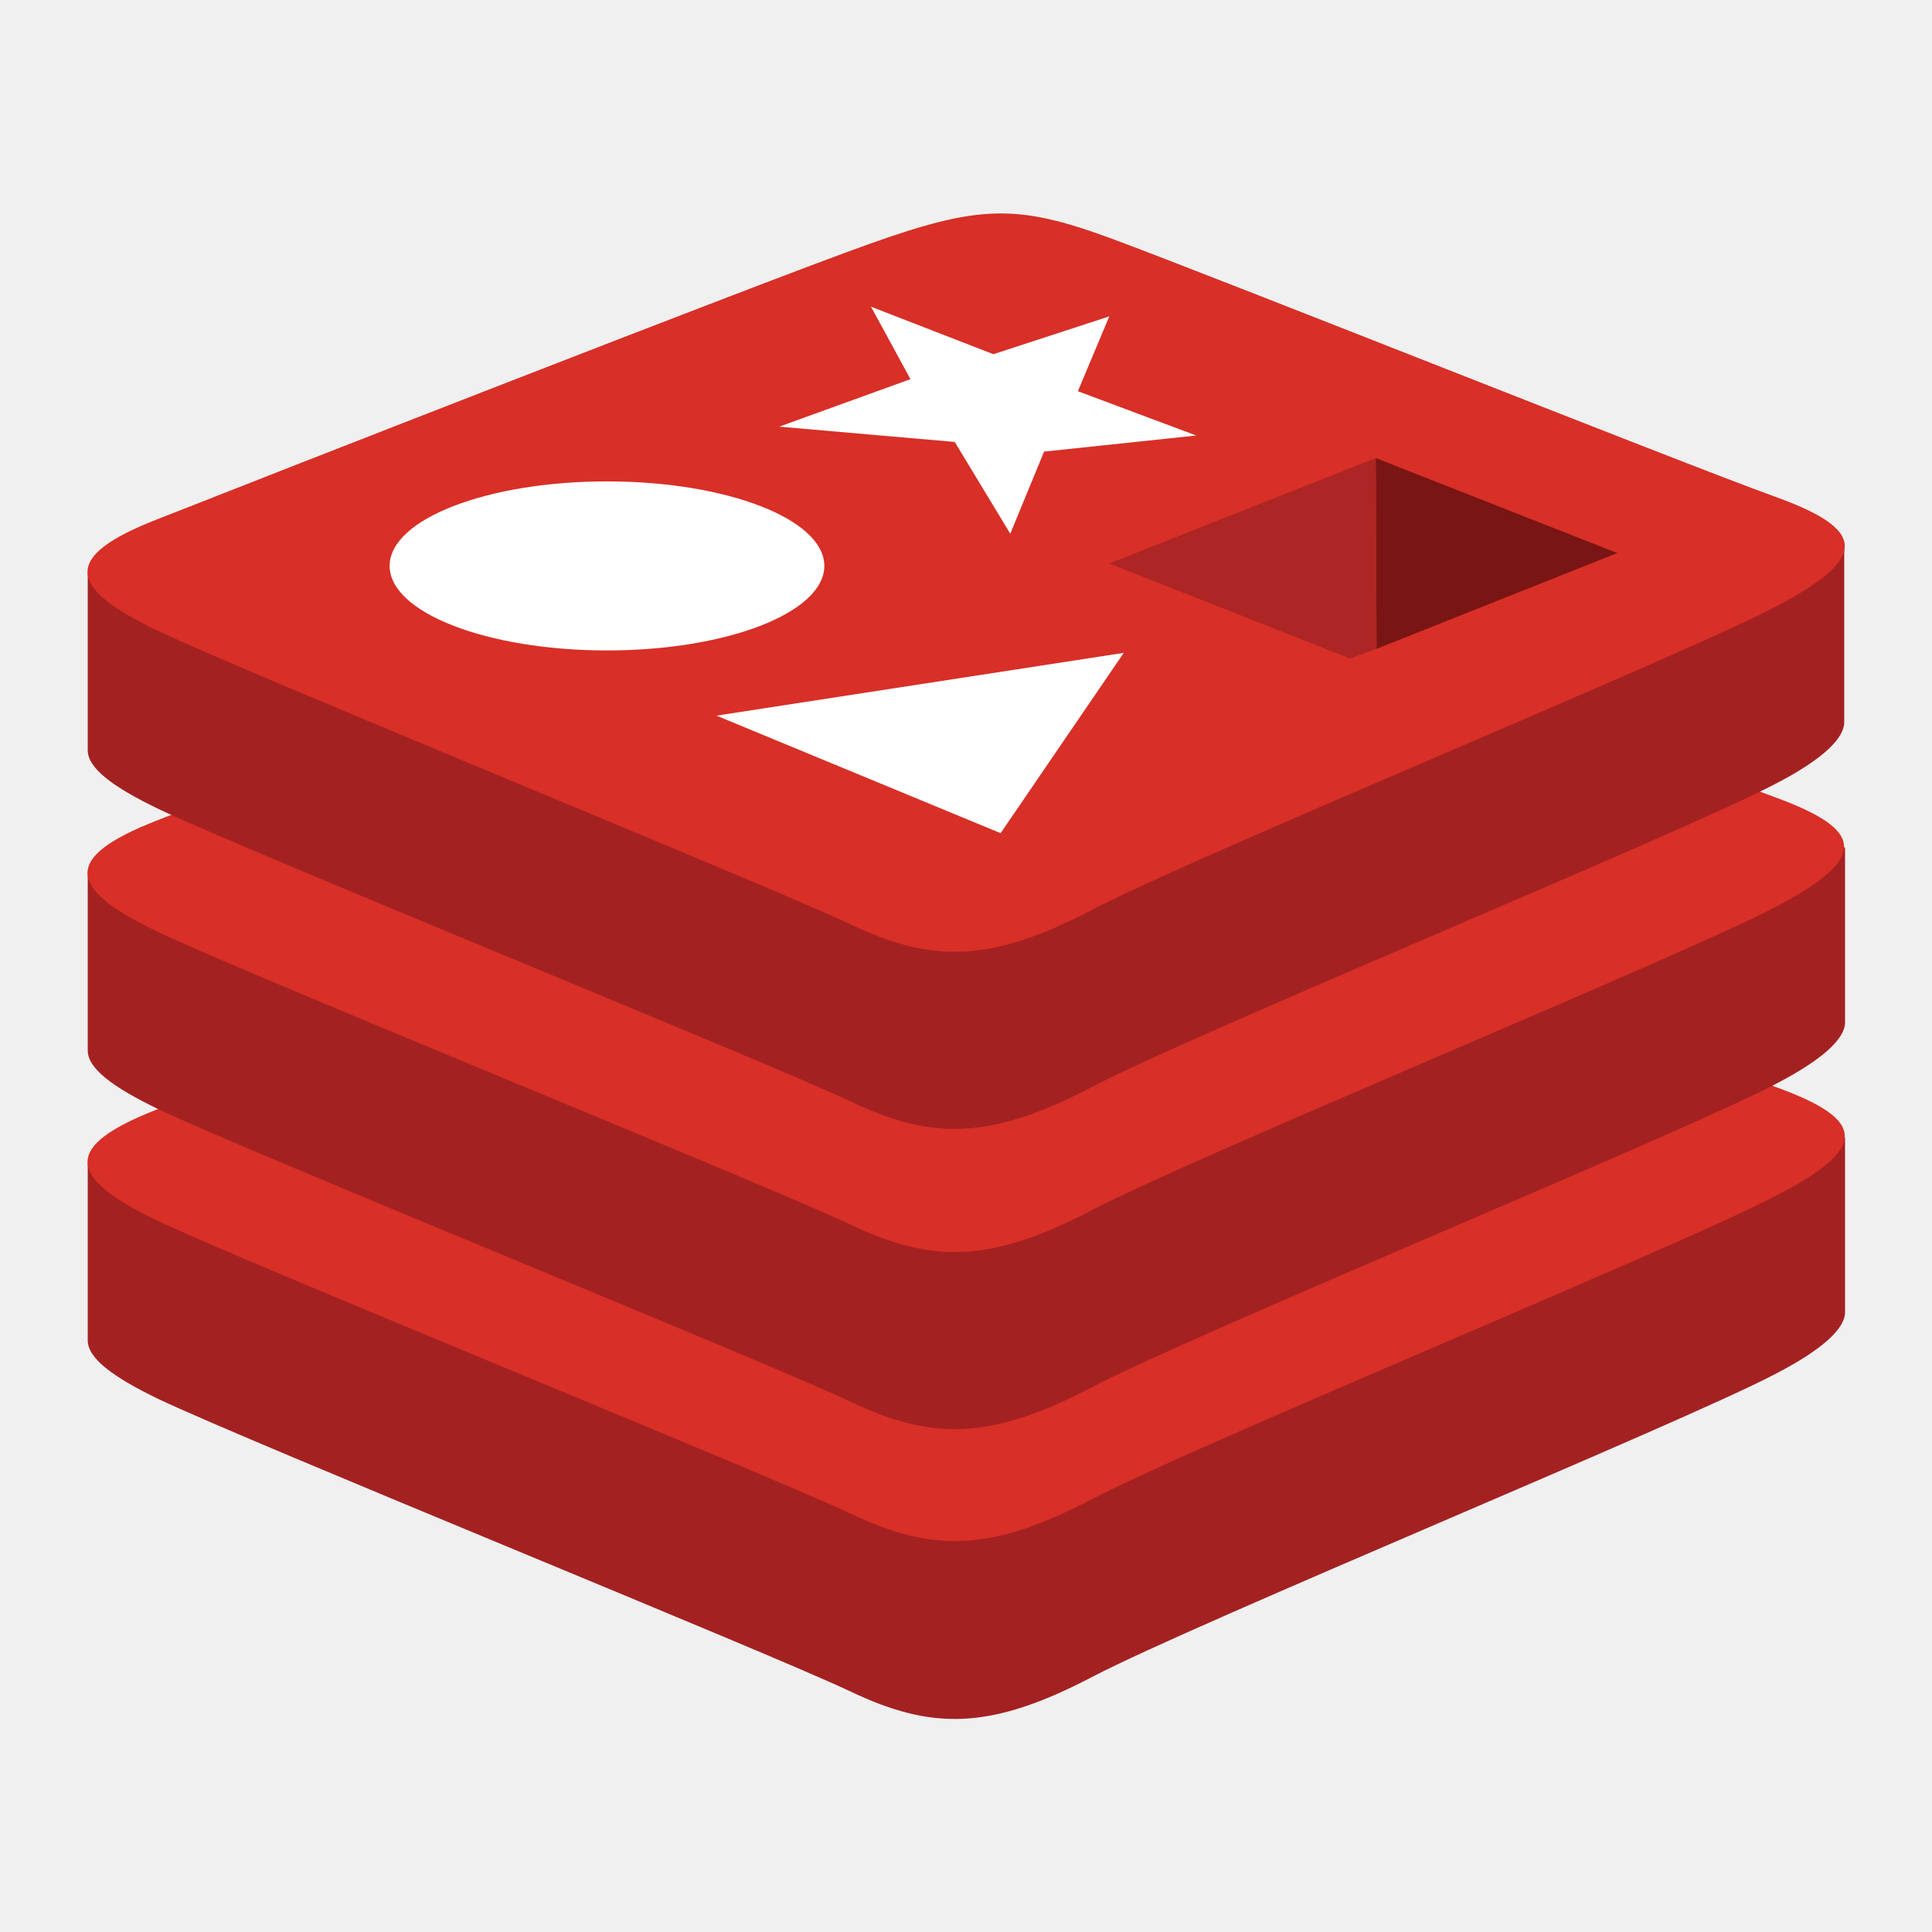
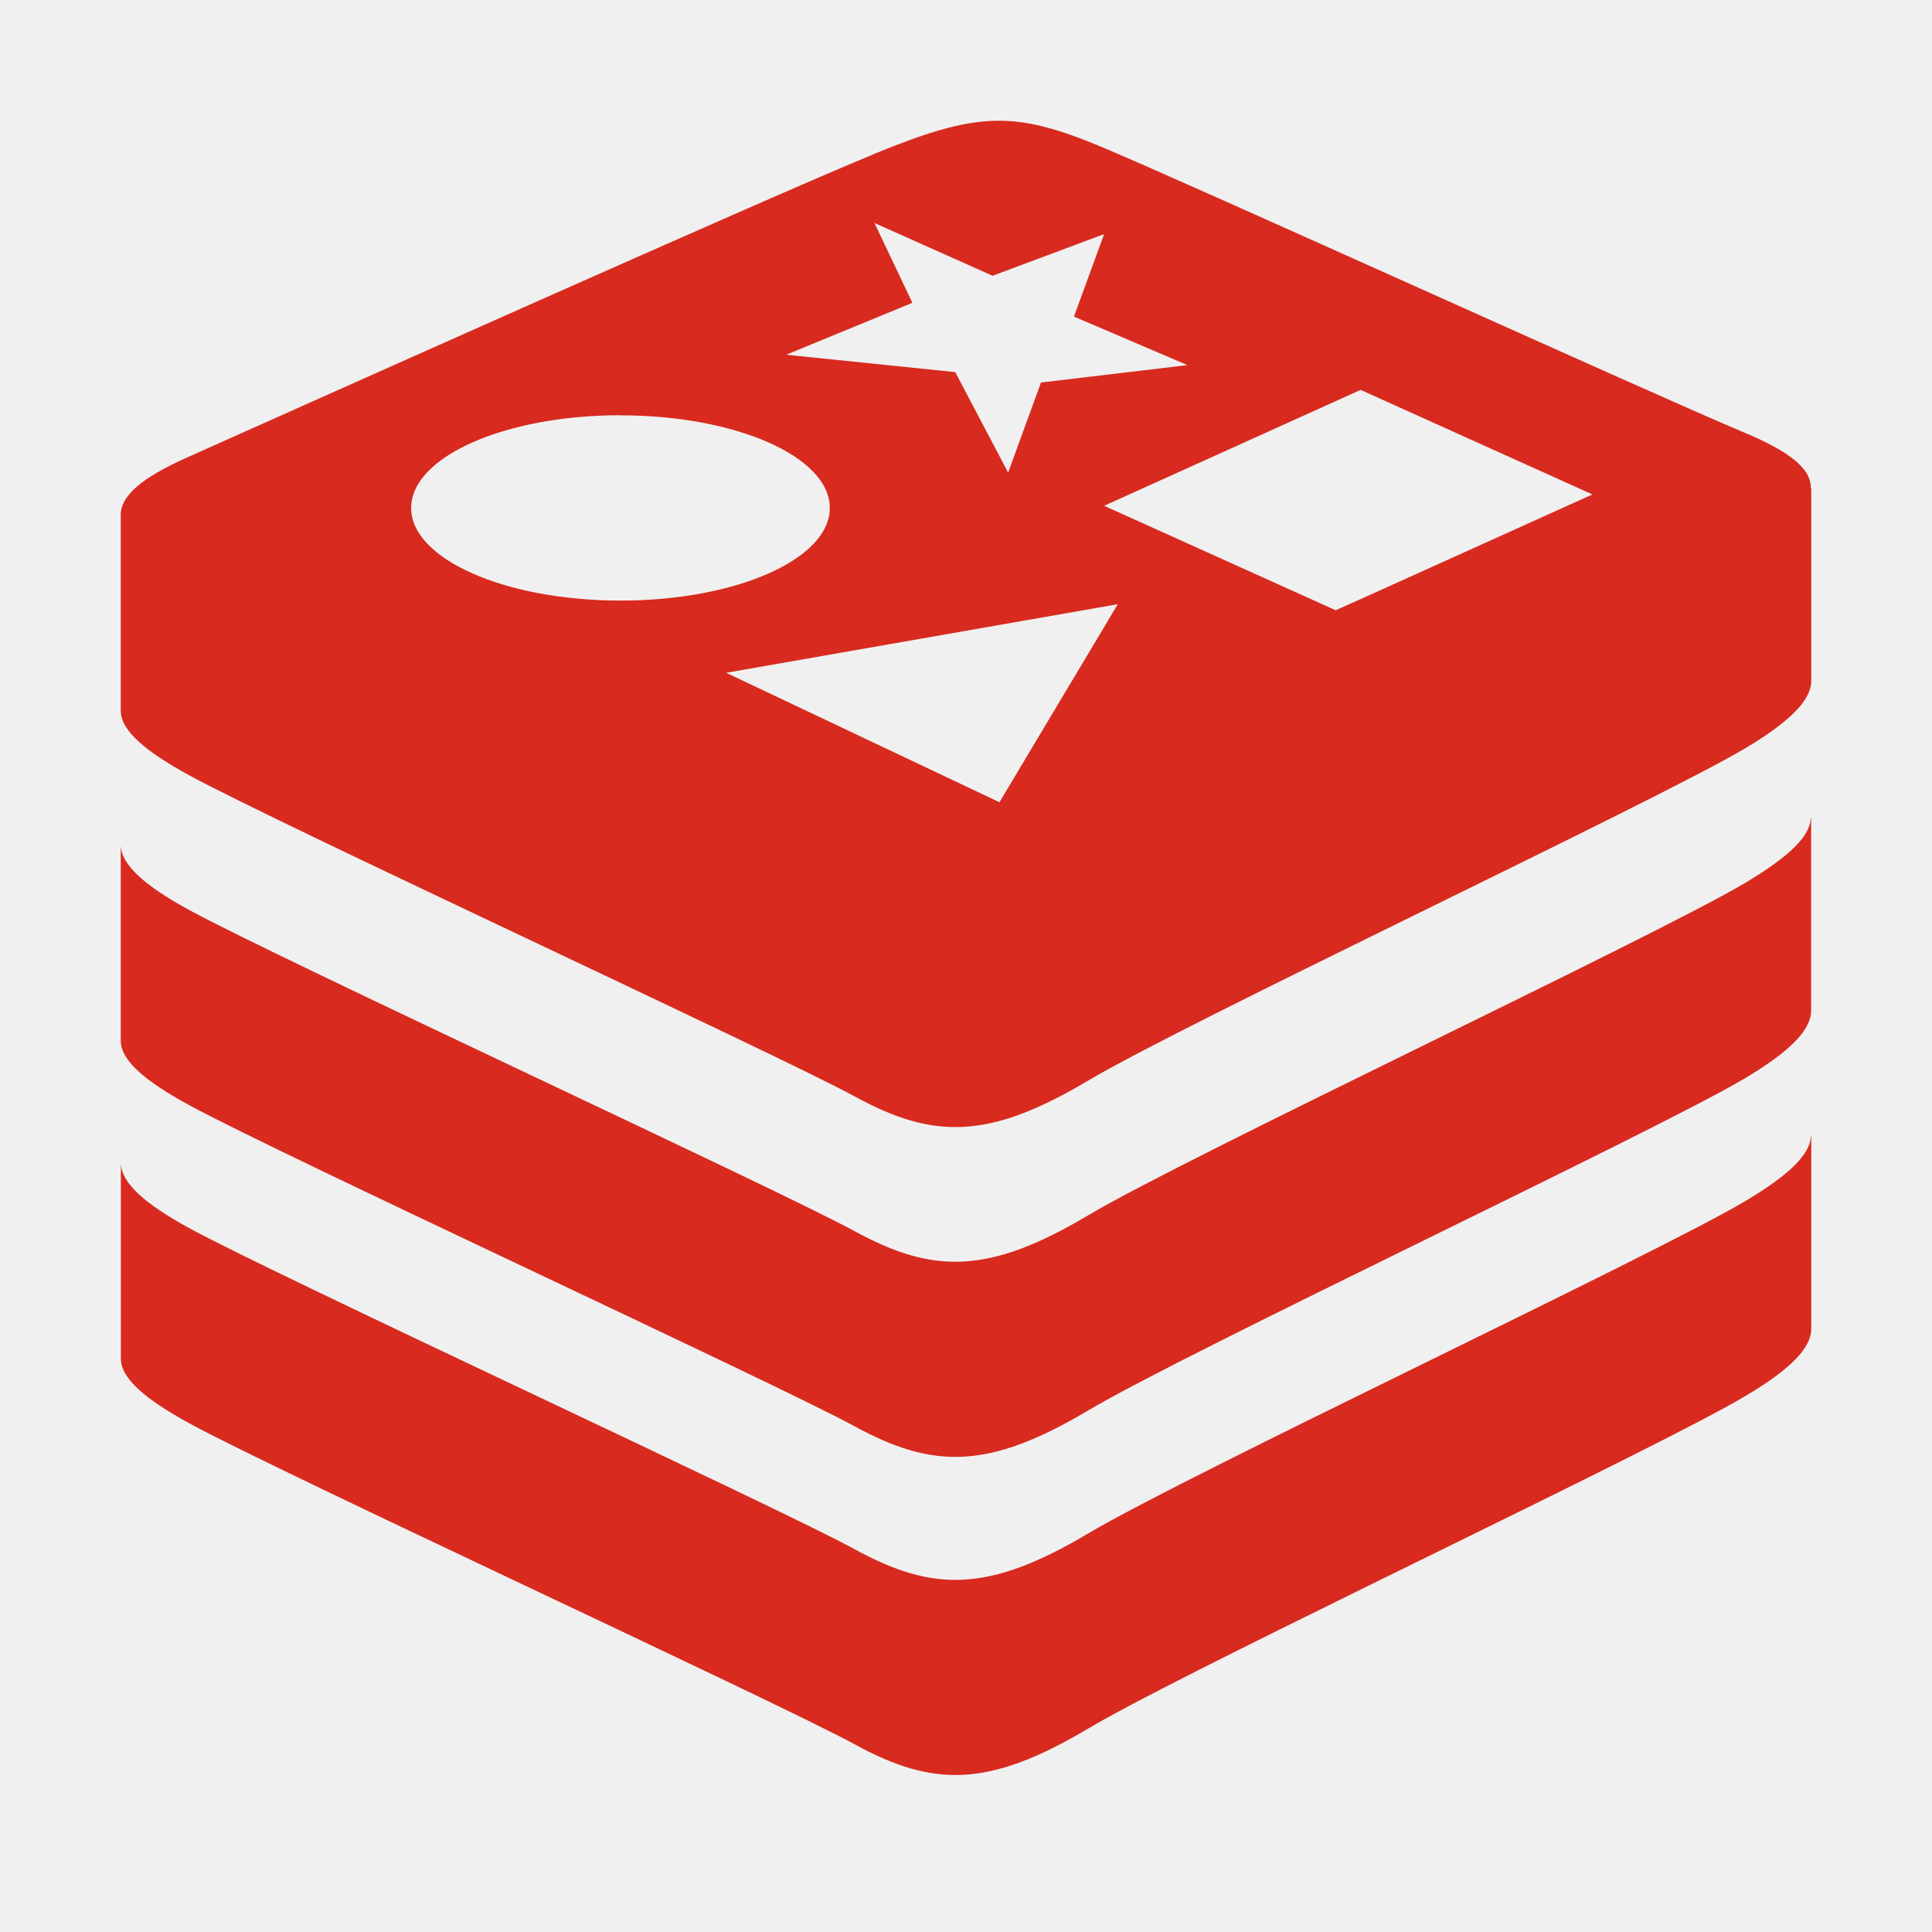
- <svg xmlns="http://www.w3.org/2000/svg" t="1770632114628" class="icon" viewBox="0 0 1024 1024" version="1.1" p-id="15738" width="200" height="200">
-   <path d="M940.8 728.32c-49.493 26.027-307.2 131.84-361.813 160.427s-85.333 28.16-128.427 7.68-317.013-131.413-366.507-154.88c-24.747-11.947-37.547-21.76-37.547-31.147v-94.293s356.693-77.653 414.293-98.133 77.653-21.333 126.72-3.413 341.76 70.827 390.4 88.32V695.467c0 8.533-11.52 19.627-37.12 32.853z" fill="#A42122" p-id="15739" />
-   <path d="M940.8 634.027c-49.493 26.027-307.2 131.84-361.813 160.427s-85.333 28.16-128.427 7.68-317.013-131.413-366.507-154.88-50.347-39.68-1.707-58.88 320.853-125.867 378.453-146.347 77.653-21.333 126.72-3.413 304.64 119.893 353.28 137.387 49.92 32.427 0 58.027z" fill="#D82F27" p-id="15740" />
-   <path d="M940.8 574.72c-49.493 26.027-307.2 131.84-361.813 160.427s-85.333 28.16-128.427 7.68-317.013-131.413-366.507-154.88c-24.747-11.947-37.547-21.76-37.547-31.147v-94.293s356.693-77.653 414.293-98.133 77.653-21.333 126.72-3.413 341.76 70.827 390.4 88.32V541.867c0 8.533-11.52 19.627-37.12 32.853z" fill="#A42122" p-id="15741" />
-   <path d="M940.8 480.853c-49.493 26.027-307.2 131.84-361.813 160.427s-85.333 28.16-128.427 7.68-317.013-131.413-366.507-154.88-50.347-39.68-1.707-58.88S403.2 308.907 460.8 288.427s77.653-21.333 126.72-3.413 304.64 119.893 352.853 137.387 50.347 32.427 0.427 58.453z" fill="#D82F27" p-id="15742" />
-   <path d="M940.8 415.573c-49.493 26.027-307.2 131.84-361.813 160.427s-85.333 28.16-128.427 7.68-317.013-131.413-366.507-154.88c-24.747-11.947-37.547-21.76-37.547-31.147V303.36s356.693-77.653 414.293-98.133 77.653-21.333 126.72-3.413 341.333 70.827 389.973 88.32v92.587c0 8.533-11.093 19.627-36.693 32.853z" fill="#A42122" p-id="15743" />
-   <path d="M940.8 321.707c-49.493 26.027-307.2 131.84-361.813 160.427s-85.333 28.16-128.427 7.68-317.013-131.84-366.507-155.307-50.347-39.68-1.707-58.88S403.2 149.76 460.8 129.28s77.653-21.333 126.72-3.413 304.64 119.893 353.28 137.387 49.92 32.427 0 58.453z" fill="#D82F27" p-id="15744" />
-   <path d="M634.027 230.827l-80.64 8.533-17.92 43.52-29.44-48.64L413.013 226.133l69.547-25.173-20.907-38.4 64.853 25.173 61.44-20.053-16.64 39.68 62.72 23.467zM530.347 441.6L379.733 379.307l215.893-33.28-65.28 95.573z" fill="#FFFFFF" p-id="15745" />
-   <path d="M206.507 299.947a115.2 44.8 0 1 0 230.4 0 115.2 44.8 0 1 0-230.4 0Z" fill="#FFFFFF" p-id="15746" />
-   <path d="M729.173 242.773l128 50.347L729.6 343.893l-0.427-101.12z" fill="#791514" p-id="15747" />
-   <path d="M587.947 298.667l141.227-55.893 0.427 101.12-14.08 5.12L587.947 298.667z" fill="#AD2524" p-id="15748" />
+ <svg xmlns="http://www.w3.org/2000/svg" t="1770653472634" class="icon" viewBox="0 0 1024 1024" version="1.1" p-id="2066" width="200" height="200">
+   <path d="M959.744 602.16l0.256 0.064v101.952c0 10.24-10.752 21.44-35.072 35.84-22.976 13.696-91.968 47.616-163.328 82.624l-35.712 17.536c-65.088 32-126.016 62.208-149.184 76.032-52.8 31.36-82.048 31.104-123.712 8.32-41.6-22.72-305.28-144.256-352.704-170.176-23.744-12.992-36.224-23.936-36.224-34.24v-103.424c0.384 10.368 12.48 21.248 36.224 34.24C147.776 676.8 411.328 798.4 452.992 821.12c41.664 22.784 70.912 23.04 123.712-8.32 52.672-31.36 300.416-147.712 348.224-176.128 23.232-13.824 34.56-24.768 34.88-34.56l-0.064 0.064z m0-168.576h0.192v101.952c0 10.24-10.752 21.44-35.072 35.968-47.808 28.416-295.552 144.768-348.224 176.128-52.8 31.36-82.048 31.04-123.712 8.32-41.6-22.72-305.28-144.32-352.704-170.24C76.48 572.8 64 561.92 64 551.536v-103.424c0.384 10.24 12.48 21.248 36.224 34.176 47.488 25.92 311.04 147.52 352.704 170.24 41.664 22.72 70.912 23.04 123.712-8.32 52.672-31.36 300.416-147.712 348.224-176.192 23.168-13.824 34.56-24.704 34.88-34.432zM462.656 81.84c55.36-22.72 74.56-23.488 121.664-3.776 47.168 19.776 293.376 131.648 339.968 151.104 24 10.048 35.84 19.2 35.456 29.632H960v101.952c0 10.176-10.816 21.44-35.072 35.904C877.056 425.072 629.376 541.44 576.64 572.8c-52.736 31.36-81.984 31.104-123.648 8.32-41.664-22.656-305.28-144.32-352.768-170.24C76.544 397.936 64 387.056 64 376.688V273.28c-0.32-10.304 11.072-19.968 34.368-30.464 46.656-20.8 308.8-138.24 364.288-160.896v-0.064z m129.792 238.4l-207.552 36.352 144.832 68.608 62.72-104.96z m128.704-113.6l-135.936 61.44 122.688 55.36 13.376-5.952 122.752-55.424-122.88-55.424z m-392.32 13.44c-61.248 0-110.912 22.016-110.912 49.152 0 27.072 49.664 49.088 110.976 49.088s110.912-21.952 110.912-49.088-49.6-49.088-110.912-49.088l-0.064-0.064z m134.656-101.888l20.096 42.304-66.88 27.52 89.6 9.216 28.032 53.248 17.408-47.744 77.632-9.216-60.16-25.728 16-43.712-59.136 22.08-62.592-27.968z" fill="#D82A1F" p-id="2067" />
</svg>
